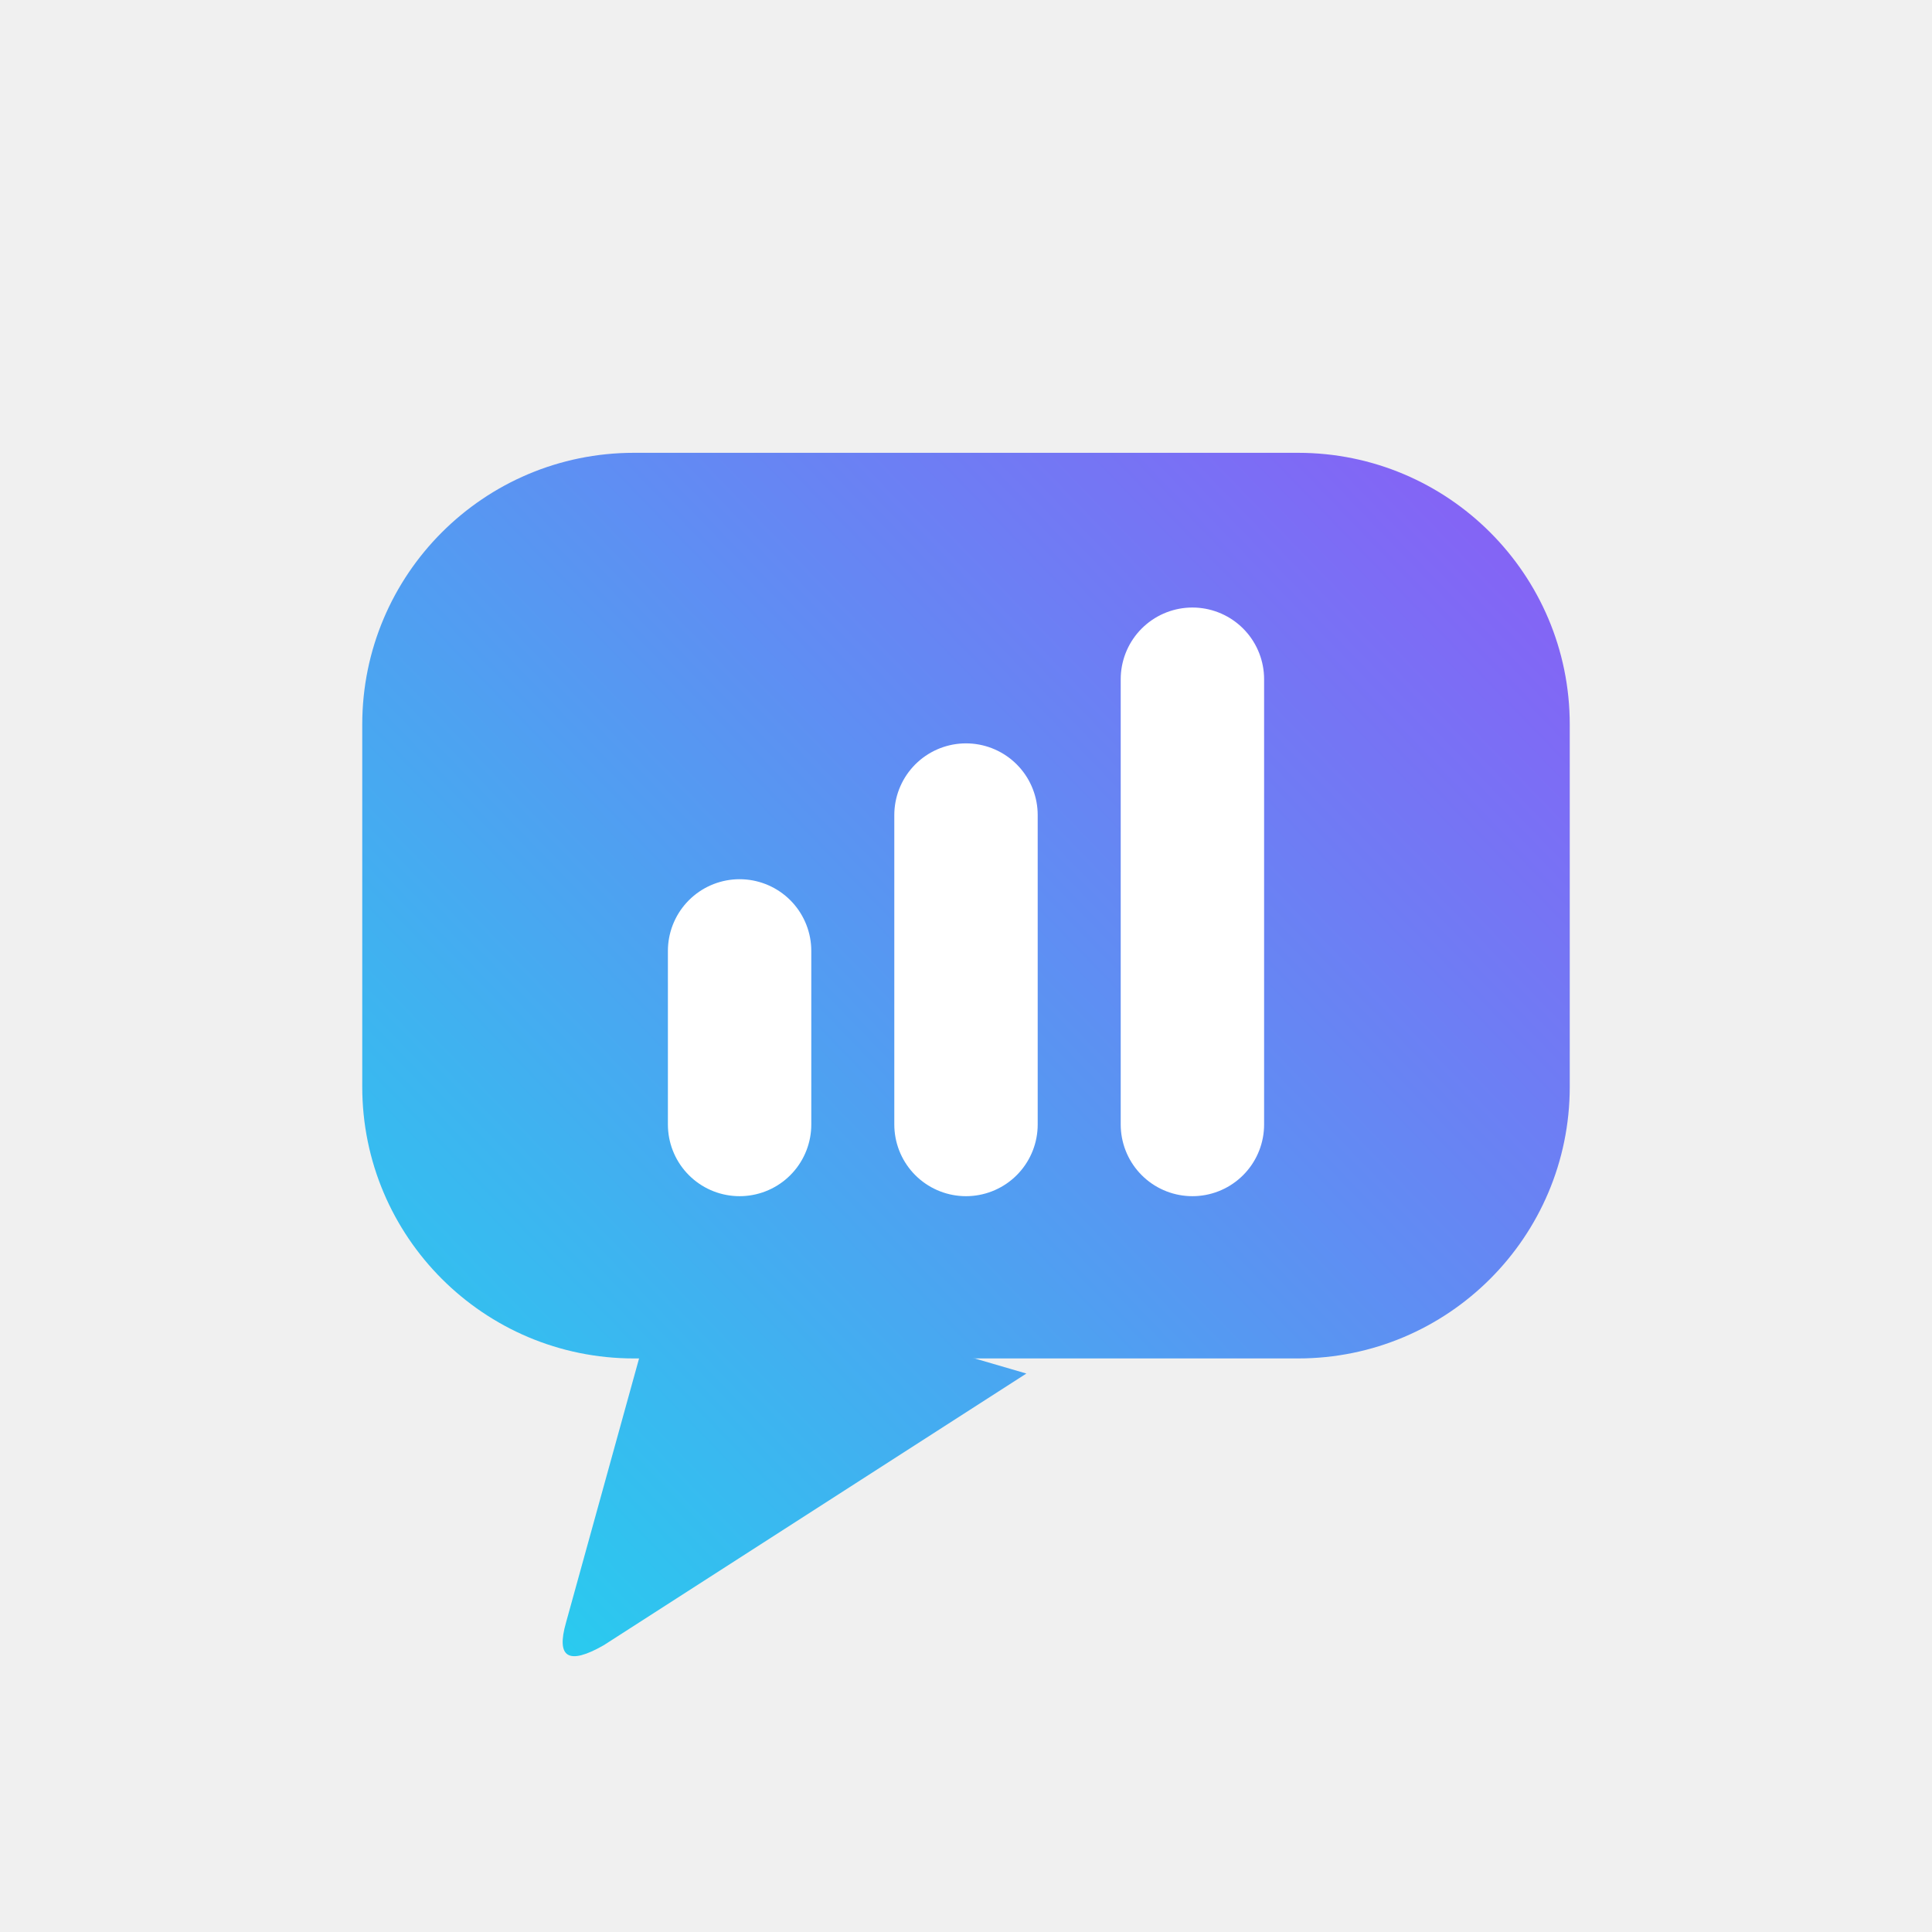
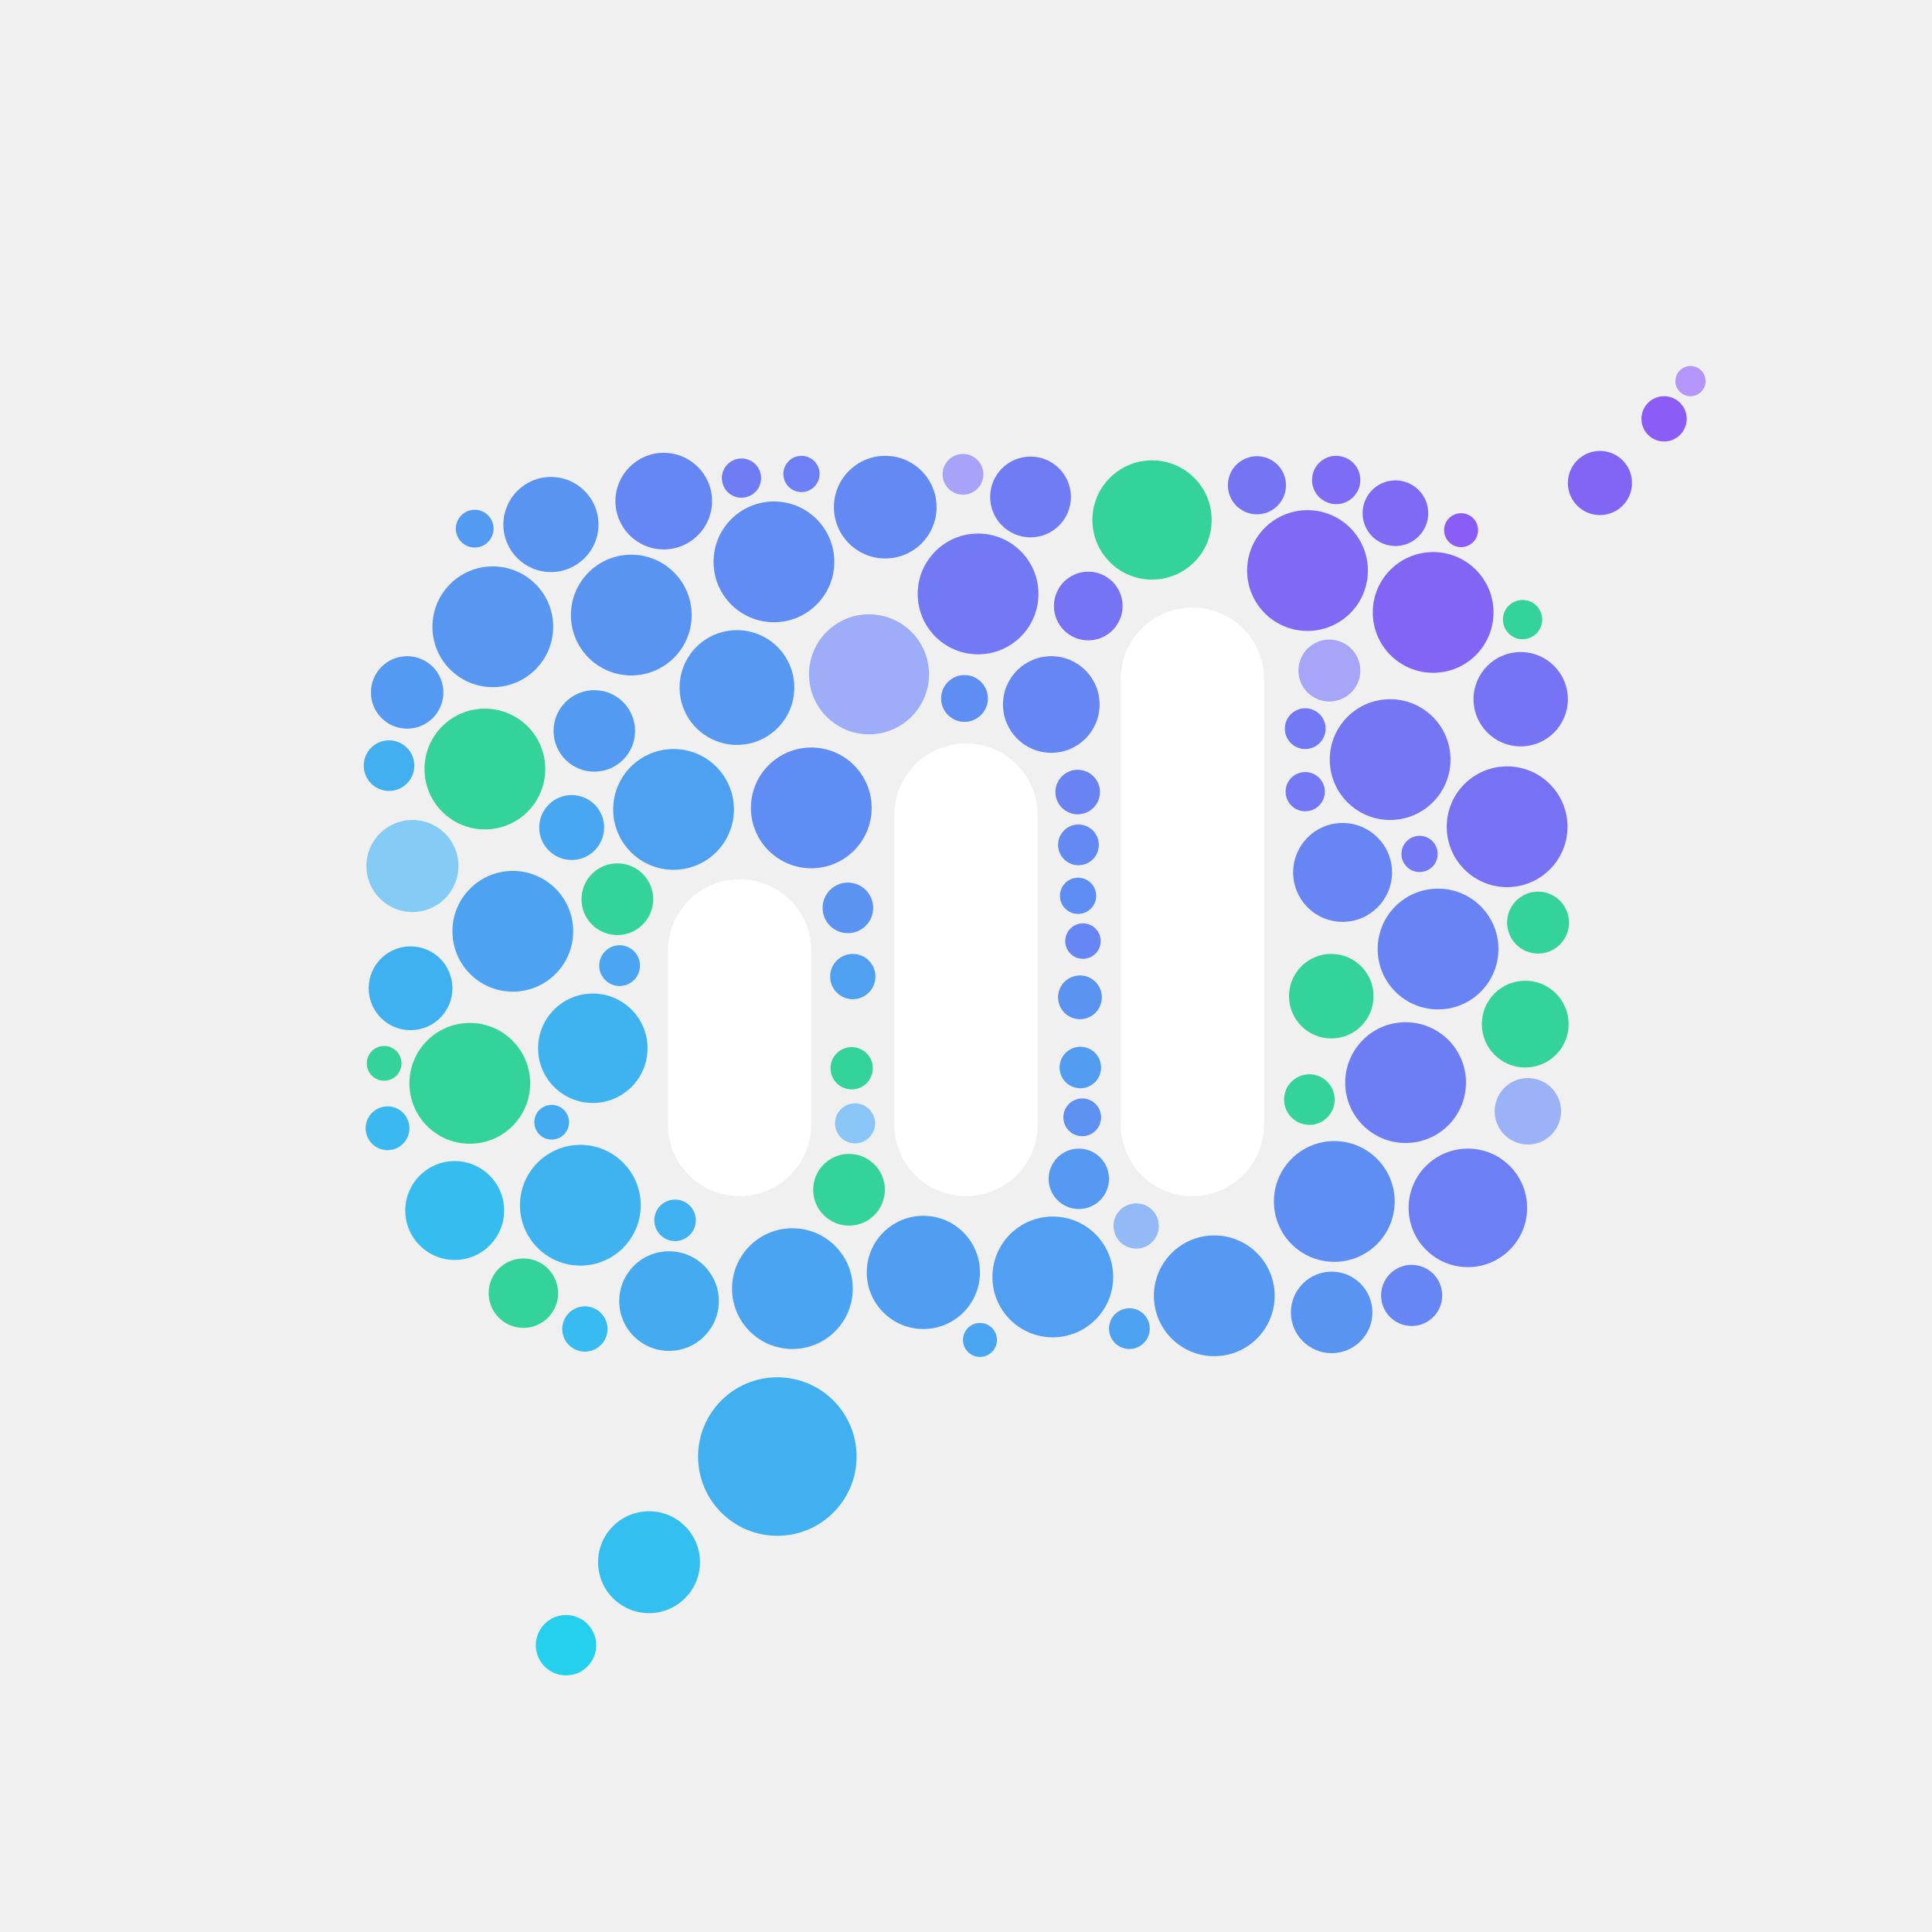
<svg xmlns="http://www.w3.org/2000/svg" viewBox="0 0 512 512">
-   <defs>
-     <linearGradient id="pg" gradientUnits="userSpaceOnUse" x1="96" y1="430" x2="416" y2="120">
-       <stop offset="0" stop-color="#22d3ee" />
-       <stop offset="1" stop-color="#8b5cf6" />
-     </linearGradient>
-   </defs>
-   <path fill="url(#pg)" d="M 168 120 H 344 A 72 72 0 0 1 416 192 V 288 A 72 72 0 0 1 344 360 H 168 A 72 72 0 0 1 96 288 V 192 A 72 72 0 0 1 168 120 Z" />
-   <path fill="url(#pg)" d="M 176 336 L 150 430 Q 146 444 160 436 L 272 364 Z" />
-   <g stroke="#ffffff" stroke-width="38" stroke-linecap="round">
-     <line x1="196" y1="298" x2="196" y2="252" />
-     <line x1="256" y1="298" x2="256" y2="216" />
-     <line x1="316" y1="298" x2="316" y2="180" />
+   <g>
+     <circle cx="135.9" cy="246.8" r="16.0" fill="#4da2f1" />
+     <circle cx="153.8" cy="319.4" r="16.0" fill="#3eb3f0" />
+     <circle cx="205.1" cy="148.9" r="16.0" fill="#608cf3" />
+     <circle cx="130.6" cy="166.1" r="16.0" fill="#5797f2" />
+     <circle cx="353.6" cy="318.4" r="16.0" fill="#5f8ef3" />
+     <circle cx="128.5" cy="203.8" r="16.0" fill="#34d399" />
+     <circle cx="215.0" cy="214.1" r="16.0" fill="#608df3" />
+     <circle cx="124.5" cy="287.1" r="16.0" fill="#34d399" />
+     <circle cx="167.3" cy="163.0" r="16.0" fill="#5a94f2" />
+     <circle cx="259.2" cy="157.4" r="16.0" fill="#7279f4" />
+     <circle cx="399.4" cy="219.1" r="16.0" fill="#7772f4" />
+     <circle cx="346.5" cy="151.2" r="16.0" fill="#8069f5" />
+     <circle cx="321.8" cy="343.4" r="16.0" fill="#5699f2" />
+     <circle cx="372.5" cy="286.9" r="16.0" fill="#6d7ef4" />
+     <circle cx="368.4" cy="201.3" r="16.0" fill="#7476f4" />
+     <circle cx="210.0" cy="341.5" r="16.0" fill="#4ba4f1" />
+     <circle cx="381.1" cy="251.5" r="16.0" fill="#6883f3" />
+     <circle cx="178.5" cy="214.5" r="16.0" fill="#4ea1f1" />
+     <circle cx="379.8" cy="162.3" r="16.0" fill="#8365f5" />
+     <circle cx="279.0" cy="338.4" r="16.0" fill="#509ff2" />
+     <circle cx="230.3" cy="178.7" r="15.9" fill="#9eadf7" />
+     <circle cx="305.3" cy="137.8" r="15.8" fill="#34d399" />
+     <circle cx="389.0" cy="320.1" r="15.7" fill="#6c7ff4" />
+     <circle cx="195.3" cy="182.2" r="15.2" fill="#5698f2" />
+     <circle cx="244.7" cy="337.2" r="15.0" fill="#509ef2" />
+     <circle cx="157.1" cy="277.8" r="14.5" fill="#3fb2f0" />
+     <circle cx="234.6" cy="134.4" r="13.6" fill="#6389f3" />
+     <circle cx="177.3" cy="344.8" r="13.2" fill="#45abf1" />
+     <circle cx="120.5" cy="320.8" r="13.1" fill="#36bdf0" />
+     <circle cx="355.8" cy="231.2" r="13.1" fill="#6785f3" />
+     <circle cx="278.6" cy="186.7" r="12.8" fill="#6686f3" />
+     <circle cx="175.9" cy="132.8" r="12.8" fill="#6587f3" />
+     <circle cx="146.0" cy="139.0" r="12.6" fill="#5994f2" />
+     <circle cx="403.0" cy="185.3" r="12.5" fill="#7674f4" />
+     <circle cx="109.3" cy="229.5" r="12.2" fill="#84cbf5" />
+     <circle cx="404.2" cy="271.4" r="11.5" fill="#34d399" />
+     <circle cx="352.8" cy="264.0" r="11.2" fill="#34d399" />
+     <circle cx="108.8" cy="261.9" r="11.1" fill="#40b1f0" />
+     <circle cx="157.5" cy="193.7" r="10.8" fill="#539bf2" />
+     <circle cx="352.9" cy="347.8" r="10.8" fill="#5a94f2" />
+     <circle cx="273.1" cy="131.7" r="10.7" fill="#6f7cf4" />
+     <circle cx="107.9" cy="183.5" r="9.6" fill="#559af2" />
+     <circle cx="163.6" cy="238.3" r="9.5" fill="#34d399" />
+     <circle cx="225.0" cy="315.3" r="9.5" fill="#34d399" />
+     <circle cx="138.7" cy="342.7" r="9.2" fill="#34d399" />
+     <circle cx="288.4" cy="160.6" r="9.1" fill="#7674f4" />
+     <circle cx="404.9" cy="294.5" r="8.8" fill="#9bb2f7" />
+     <circle cx="369.8" cy="136.0" r="8.7" fill="#7f6af5" />
+     <circle cx="151.5" cy="219.3" r="8.6" fill="#49a7f1" />
+     <circle cx="352.3" cy="177.7" r="8.2" fill="#a6a5f8" />
+     <circle cx="407.6" cy="244.5" r="8.2" fill="#34d399" />
+     <circle cx="374.1" cy="343.3" r="8.1" fill="#6686f3" />
+     <circle cx="285.9" cy="312.4" r="8.0" fill="#5599f2" />
+     <circle cx="333.1" cy="128.6" r="7.7" fill="#7575f4" />
+     <circle cx="103.1" cy="202.9" r="6.7" fill="#42aff0" />
+     <circle cx="347.0" cy="291.4" r="6.7" fill="#34d399" />
+     <circle cx="224.7" cy="240.6" r="6.7" fill="#5b93f2" />
+     <circle cx="354.1" cy="127.2" r="6.4" fill="#7d6cf5" />
+     <circle cx="255.6" cy="185.1" r="6.2" fill="#5f8ef3" />
+     <circle cx="155.0" cy="352.2" r="6.0" fill="#37bbf0" />
+     <circle cx="301.1" cy="324.9" r="6.0" fill="#94b9f7" />
+     <circle cx="226.0" cy="258.8" r="6.0" fill="#4fa0f1" />
+     <circle cx="285.6" cy="209.9" r="5.9" fill="#6983f3" />
+     <circle cx="286.2" cy="264.3" r="5.8" fill="#5b93f2" />
+     <circle cx="102.7" cy="299.0" r="5.8" fill="#39b9f0" />
+     <circle cx="225.7" cy="283.1" r="5.6" fill="#34d399" />
+     <circle cx="286.3" cy="282.9" r="5.5" fill="#529df2" />
+     <circle cx="178.9" cy="323.4" r="5.5" fill="#40b1f0" />
+     <circle cx="164.2" cy="255.9" r="5.4" fill="#4ba5f1" />
+     <circle cx="285.8" cy="223.9" r="5.4" fill="#638af3" />
+     <circle cx="255.2" cy="125.7" r="5.4" fill="#a7a3f8" />
+     <circle cx="299.3" cy="352.1" r="5.4" fill="#4da2f1" />
+     <circle cx="345.9" cy="193.1" r="5.4" fill="#717af4" />
+     <circle cx="226.6" cy="297.7" r="5.3" fill="#89c5f6" />
+     <circle cx="345.9" cy="209.8" r="5.2" fill="#7378f4" />
+     <circle cx="403.5" cy="164.2" r="5.2" fill="#34d399" />
+     <circle cx="196.5" cy="126.7" r="5.2" fill="#6e7df4" />
+     <circle cx="286.8" cy="296.1" r="5.0" fill="#5c91f2" />
+     <circle cx="125.8" cy="140.1" r="5.0" fill="#539bf2" />
+     <circle cx="285.7" cy="237.4" r="4.8" fill="#5e8ef3" />
+     <circle cx="376.2" cy="226.3" r="4.8" fill="#717af4" />
+     <circle cx="212.4" cy="125.6" r="4.8" fill="#6c7ff4" />
+     <circle cx="287.0" cy="249.4" r="4.7" fill="#6686f3" />
+     <circle cx="146.2" cy="297.4" r="4.6" fill="#45abf1" />
+     <circle cx="101.8" cy="281.8" r="4.6" fill="#34d399" />
+     <circle cx="387.2" cy="140.5" r="4.5" fill="#8a5ef6" />
+     <circle cx="259.7" cy="355.1" r="4.5" fill="#4aa6f1" />
+     <circle cx="206.0" cy="386.0" r="21.0" fill="#40b0f0" />
+     <circle cx="172.0" cy="414.0" r="13.5" fill="#33bfef" />
+     <circle cx="150.0" cy="436.0" r="8.0" fill="#24d0ee" />
+     <circle cx="424.0" cy="128.0" r="8.5" fill="#8365f5" />
+     <circle cx="441.0" cy="111.0" r="6.0" fill="#8b5cf6" />
+     <circle cx="448.0" cy="101.0" r="4.0" fill="#b495f9" />
+     <g stroke="#ffffff" stroke-width="38" stroke-linecap="round">
+       <line x1="196" y1="298" x2="196" y2="252" />
+       <line x1="256" y1="298" x2="256" y2="216" />
+       <line x1="316" y1="298" x2="316" y2="180" />
+     </g>
  </g>
</svg>
